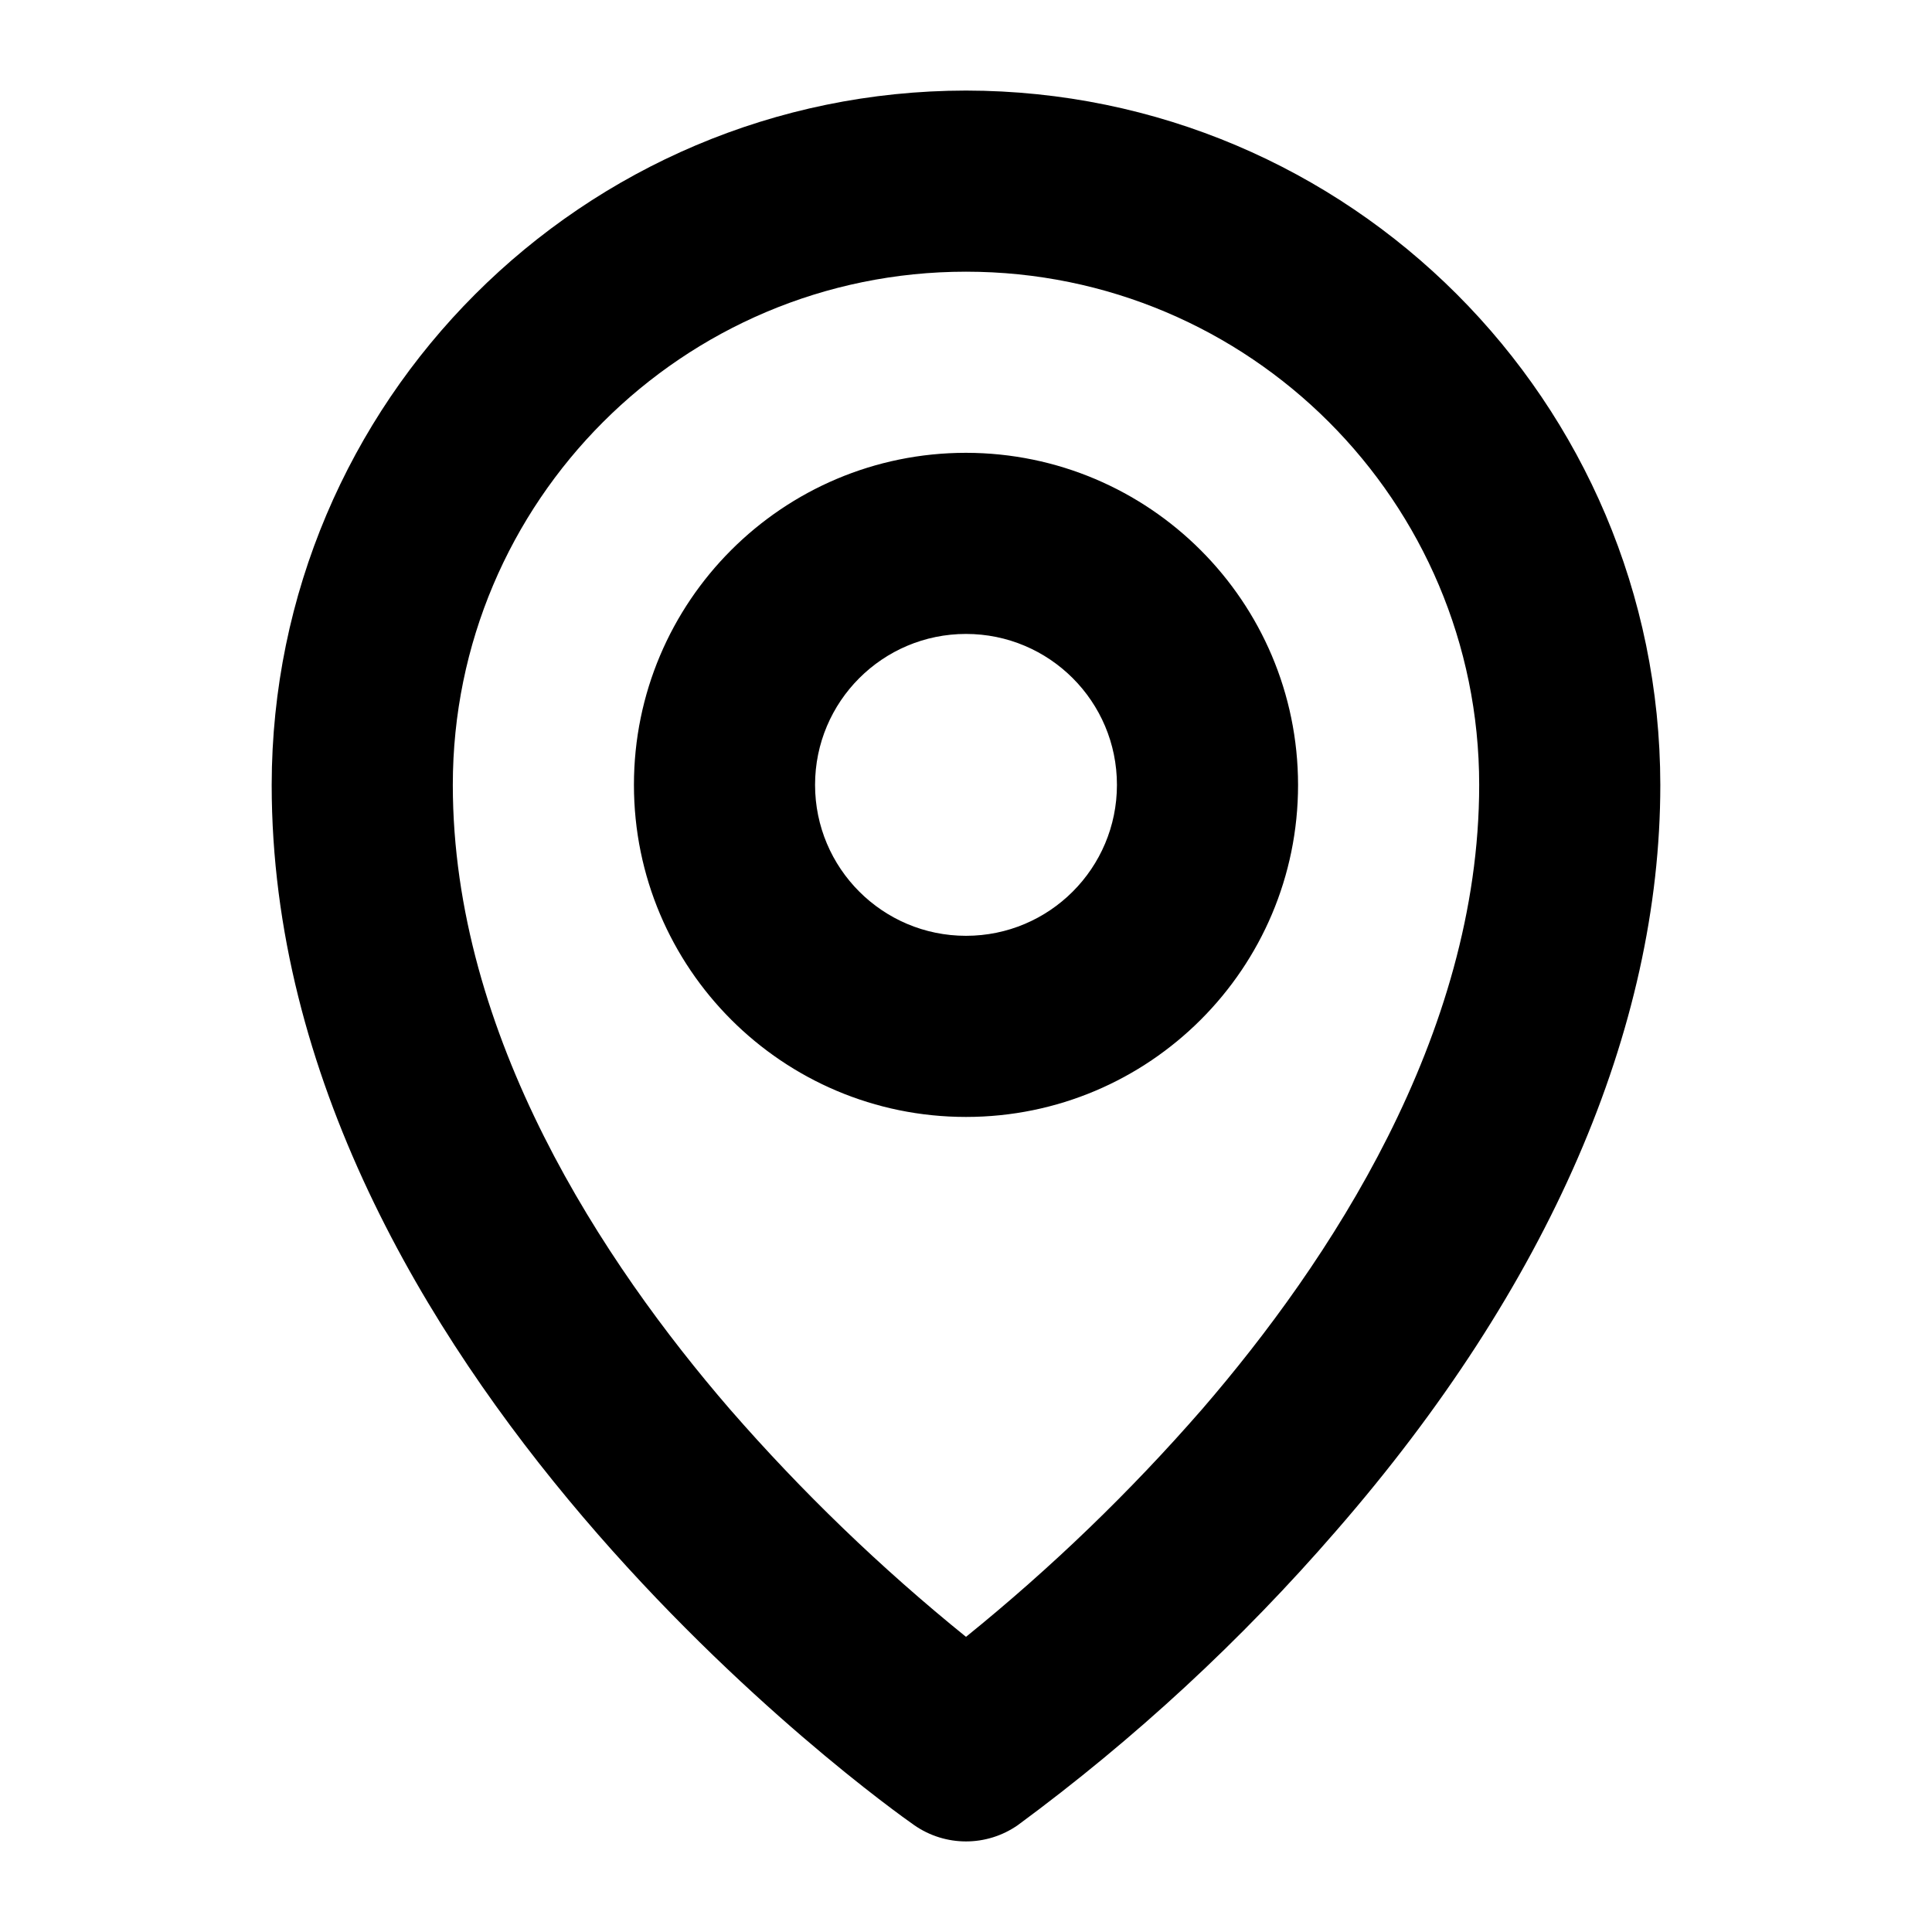
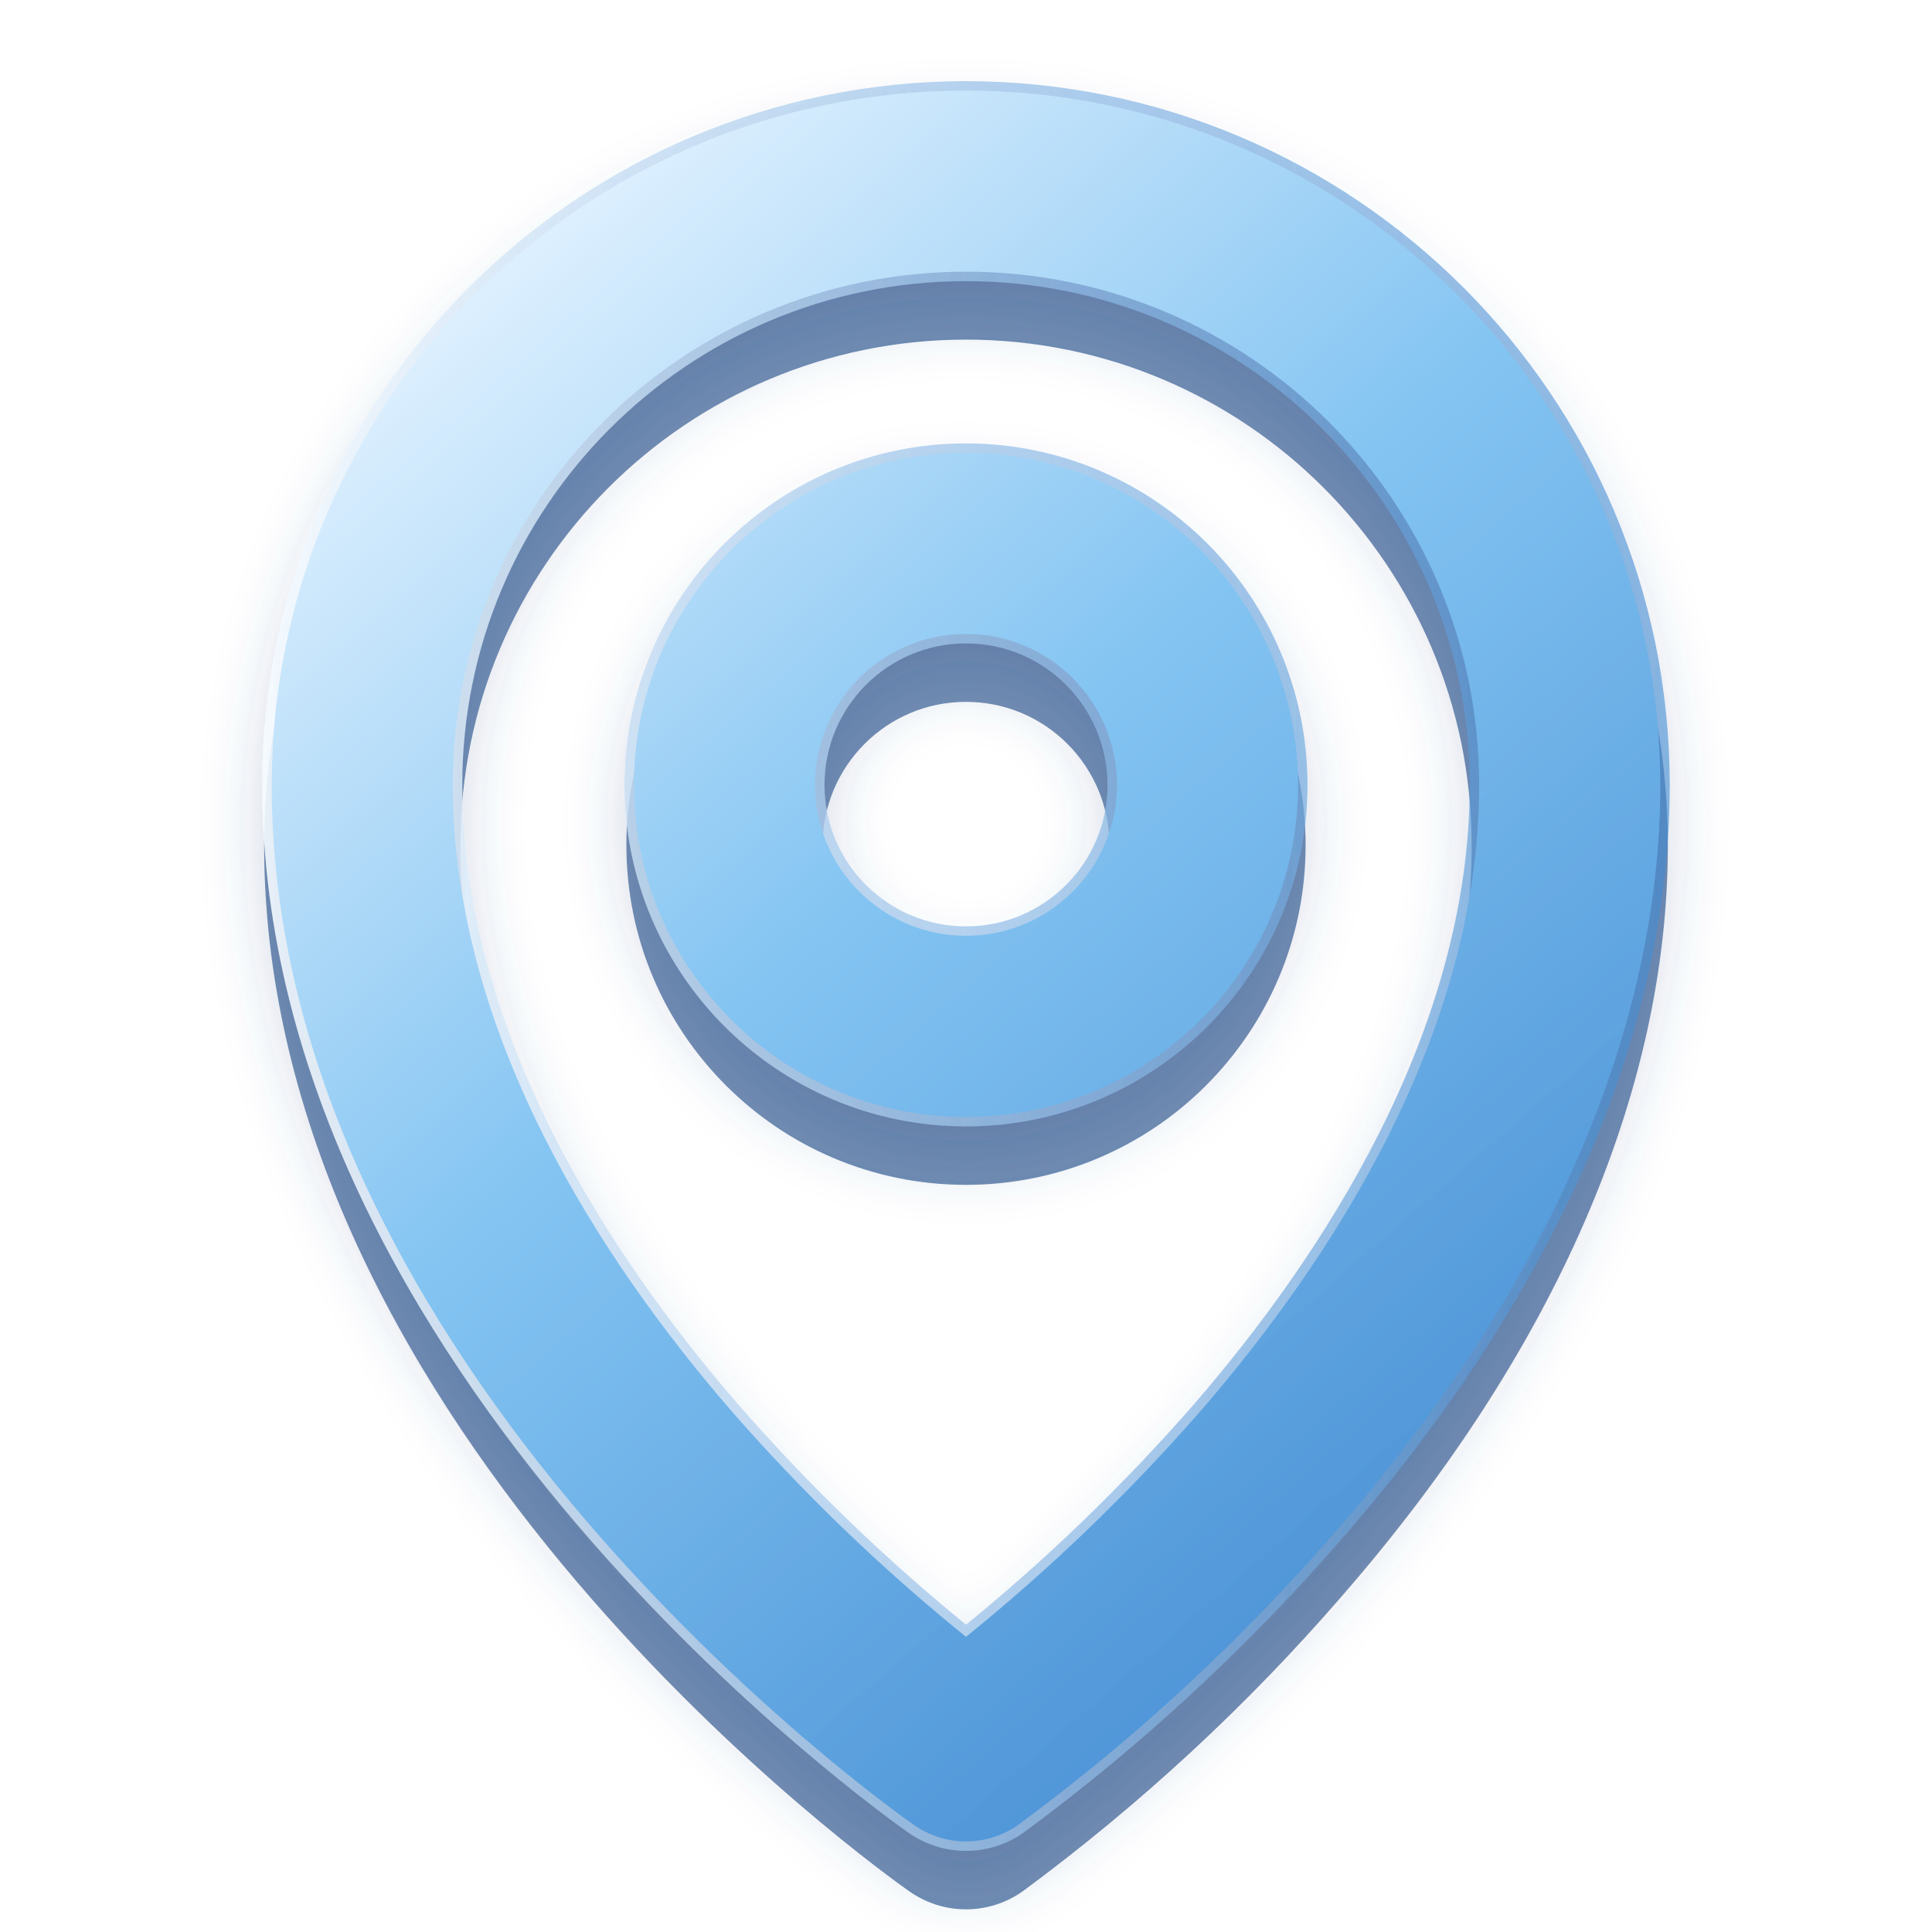
- <svg xmlns="http://www.w3.org/2000/svg" viewBox="0 0 256 256" fill="currentColor">
-   <path d="M128,60a44,44,0,1,0,44,44A44.05,44.05,0,0,0,128,60Zm0,64a20,20,0,1,1,20-20A20,20,0,0,1,128,124Zm0-112a92.1,92.1,0,0,0-92,92c0,77.36,81.64,135.4,85.12,137.83a12,12,0,0,0,13.76,0,259,259,0,0,0,42.18-39C205.15,170.57,220,136.37,220,104A92.1,92.1,0,0,0,128,12Zm31.3,174.71A249.35,249.35,0,0,1,128,216.89a249.35,249.35,0,0,1-31.3-30.18C80,167.37,60,137.31,60,104a68,68,0,0,1,136,0C196,137.31,176,167.37,159.3,186.71Z" />
+ <svg xmlns="http://www.w3.org/2000/svg" width="256" height="256" viewBox="0 0 256 256">
+   <defs>
+     <linearGradient id="body" x1="18%" y1="5%" x2="82%" y2="96%">
+       <stop offset="0" stop-color="#E4F3FF" />
+       <stop offset=".43" stop-color="#83C4F2" />
+       <stop offset="1" stop-color="#438BD2" />
+     </linearGradient>
+     <linearGradient id="rim">
+       <stop stop-color="#F4FAFF" stop-opacity=".9" />
+       <stop offset="1" stop-color="#438BD2" stop-opacity=".6" />
+     </linearGradient>
+     <filter id="lift" x="-30%" y="-30%" width="170%" height="180%">
+       <feDropShadow dx="0" dy="5" stdDeviation="4" flood-color="#31588F" flood-opacity=".24" />
+     </filter>
+   </defs>
+   <g transform="translate(0 8)" fill="#31588F" stroke="#31588F" stroke-width="2" stroke-linejoin="round" stroke-linecap="round" opacity=".68">
+     <path data-icon-shape="true" d="M128,60a44,44,0,1,0,44,44A44.05,44.05,0,0,0,128,60Zm0,64a20,20,0,1,1,20-20A20,20,0,0,1,128,124Zm0-112a92.1,92.1,0,0,0-92,92c0,77.36,81.64,135.4,85.12,137.83a12,12,0,0,0,13.76,0,259,259,0,0,0,42.18-39C205.15,170.57,220,136.37,220,104A92.1,92.1,0,0,0,128,12Zm31.3,174.71A249.35,249.35,0,0,1,128,216.89a249.35,249.35,0,0,1-31.3-30.18C80,167.37,60,137.31,60,104a68,68,0,0,1,136,0C196,137.31,176,167.37,159.3,186.71Z" />
+   </g>
+   <g fill="url(#body)" stroke="url(#rim)" stroke-width="2.5" stroke-linejoin="round" stroke-linecap="round" paint-order="stroke fill" filter="url(#lift)">
+     <path data-icon-shape="true" d="M128,60a44,44,0,1,0,44,44A44.05,44.05,0,0,0,128,60Zm0,64a20,20,0,1,1,20-20A20,20,0,0,1,128,124Zm0-112a92.1,92.1,0,0,0-92,92c0,77.36,81.64,135.4,85.12,137.83a12,12,0,0,0,13.76,0,259,259,0,0,0,42.18-39C205.15,170.57,220,136.37,220,104A92.1,92.1,0,0,0,128,12Zm31.3,174.71A249.35,249.35,0,0,1,128,216.89a249.35,249.35,0,0,1-31.3-30.18C80,167.37,60,137.31,60,104a68,68,0,0,1,136,0C196,137.31,176,167.37,159.3,186.71Z" />
+   </g>
</svg>
